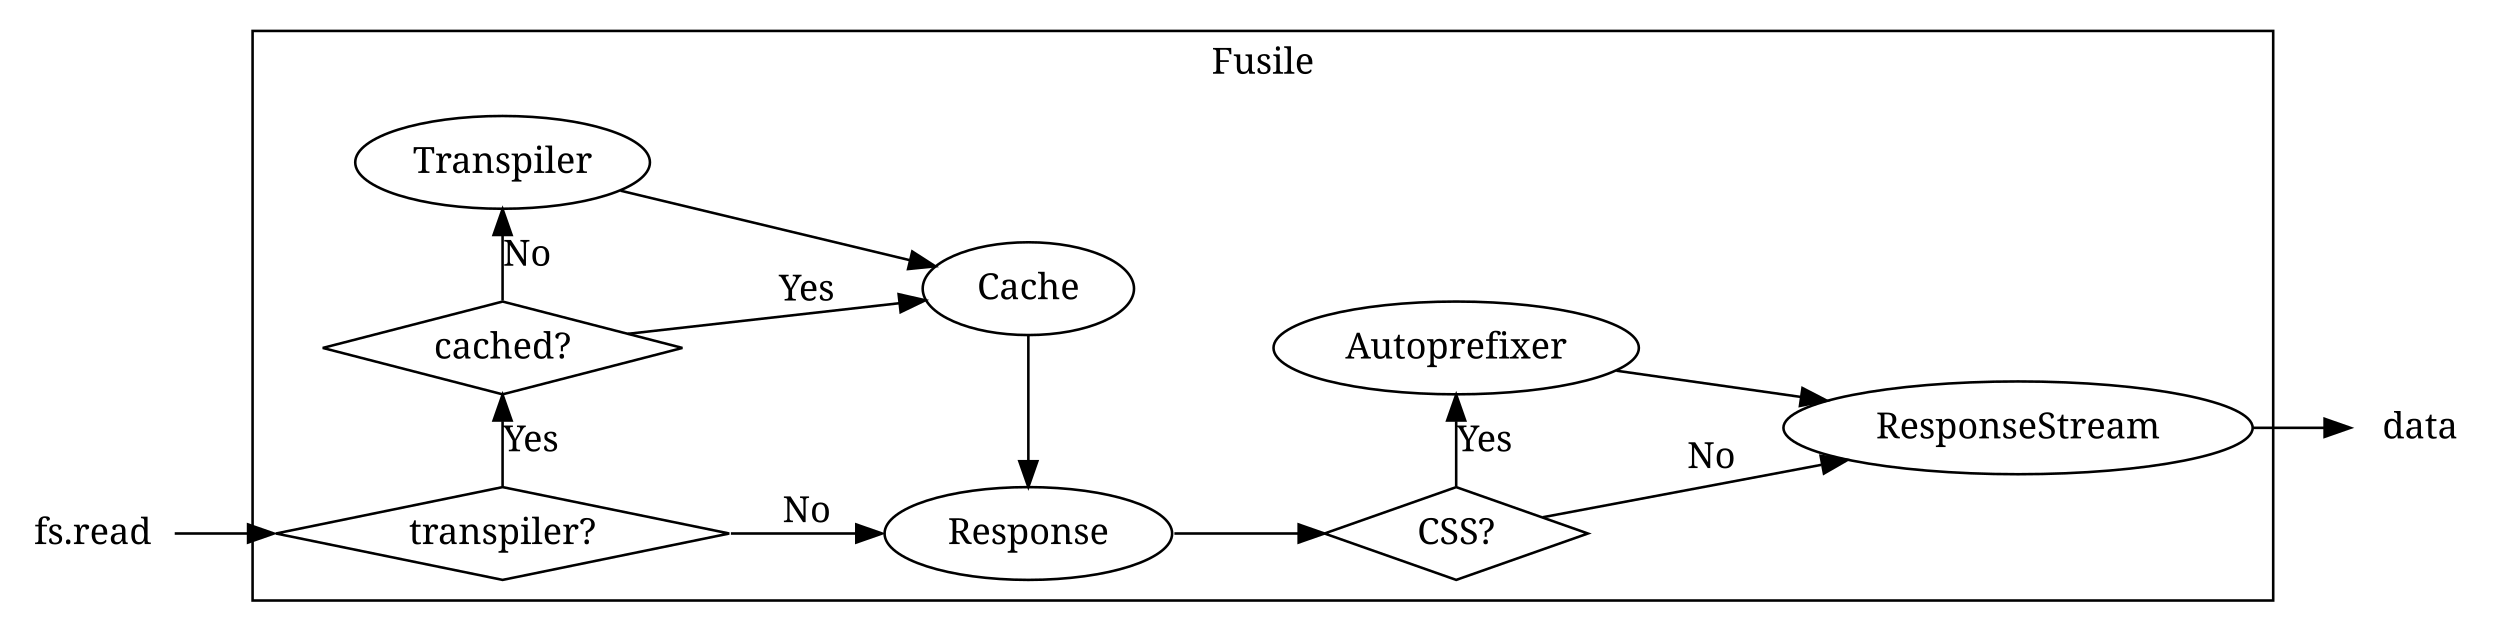
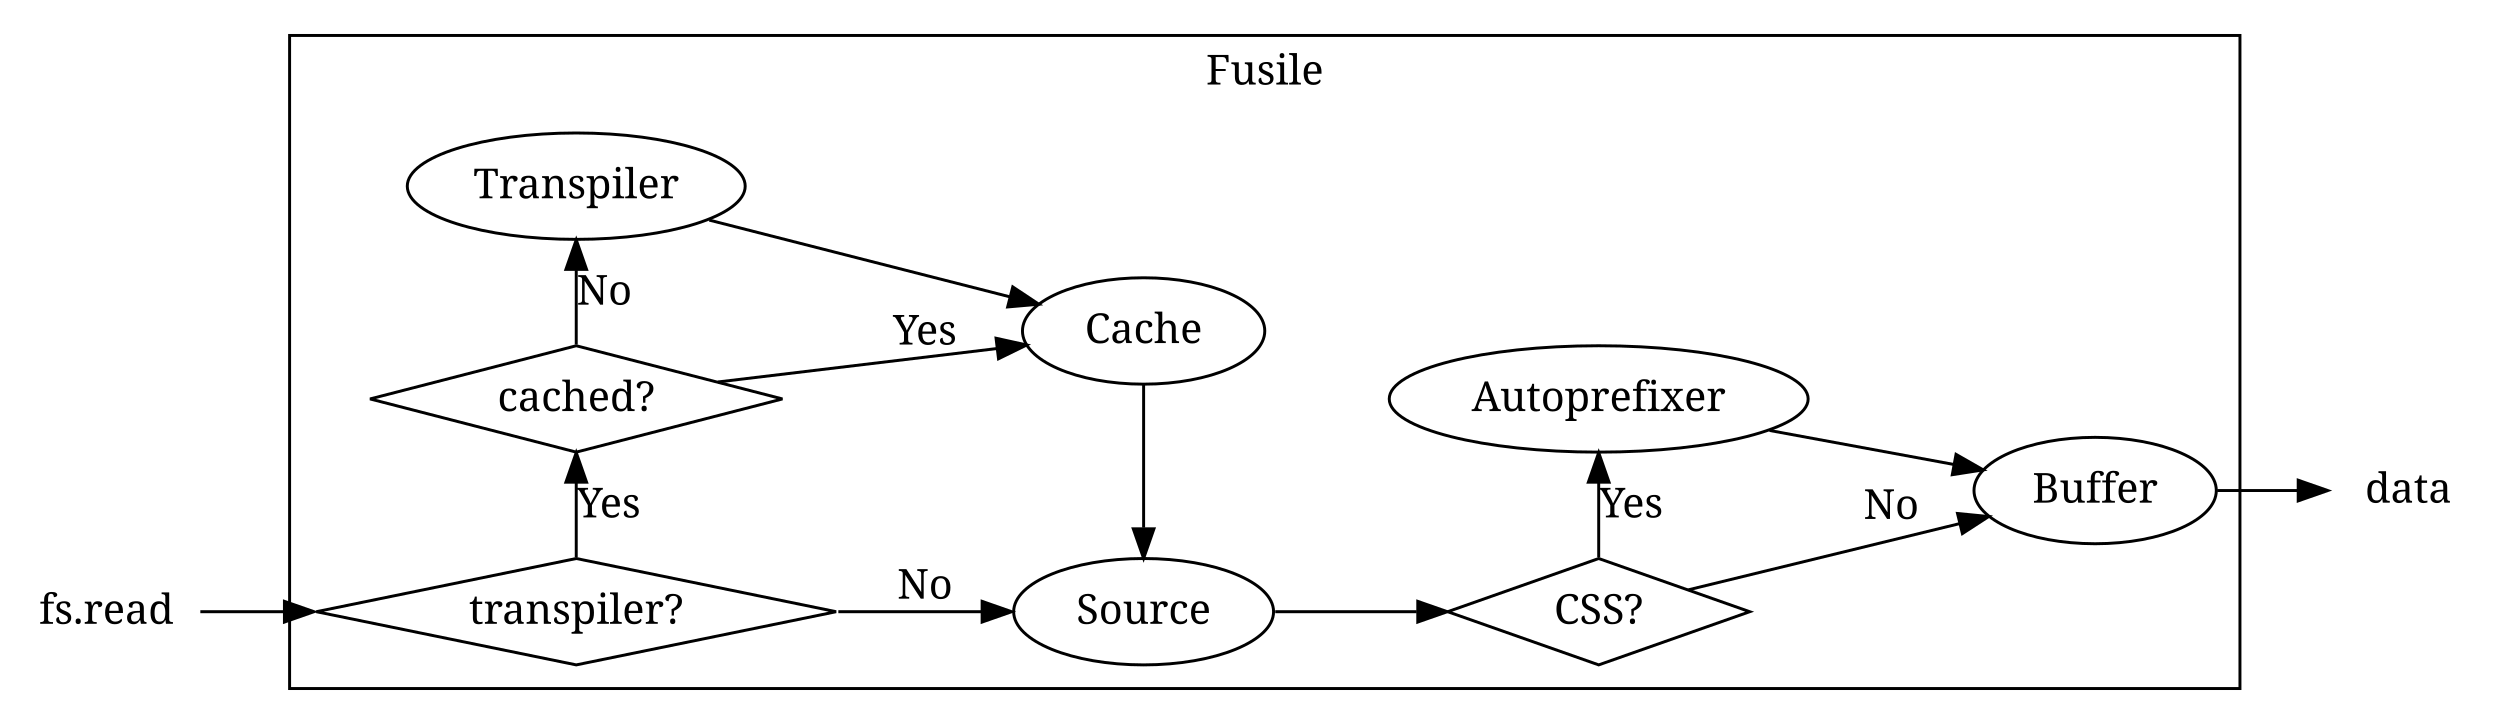
- <svg xmlns="http://www.w3.org/2000/svg" width="970pt" height="245pt" viewBox="0.00 0.00 970.00 245.00">
+ <svg xmlns="http://www.w3.org/2000/svg" width="846pt" height="245pt" viewBox="0.00 0.00 846.00 245.00">
  <g id="graph1" class="graph" transform="scale(1 1) rotate(0) translate(4 241)">
-     <polygon fill="white" stroke="white" points="-4,5 -4,-241 967,-241 967,5 -4,5" />
+     <polygon fill="white" stroke="white" points="-4,5 -4,-241 843,-241 843,5 -4,5" />
    <g id="graph2" class="cluster">
-       <polygon fill="none" stroke="black" points="94,-8 94,-229 878,-229 878,-8 94,-8" />
-       <text text-anchor="middle" x="486" y="-212.4" font-family="Times Roman,serif" font-size="14.00">Fusile</text>
+       <polygon fill="none" stroke="black" points="94,-8 94,-229 754,-229 754,-8 94,-8" />
+       <text text-anchor="middle" x="424" y="-212.4" font-family="Times Roman,serif" font-size="14.00">Fusile</text>
    </g>
    <g id="node1" class="node">
      <text text-anchor="middle" x="32" y="-29.9" font-family="Times Roman,serif" font-size="14.00">fs.read</text>
    </g>
    <g id="node4" class="node">
      <polygon fill="none" stroke="black" points="191,-52 103.056,-34 191,-16 278.944,-34 191,-52" />
      <text text-anchor="middle" x="191" y="-29.9" font-family="Times Roman,serif" font-size="14.00">transpiler?</text>
    </g>
    <g id="edge28" class="edge">
      <path fill="none" stroke="black" d="M63.794,-34C72.29,-34 81.94,-34 92.036,-34" />
      <polygon fill="black" stroke="black" points="92.254,-37.5 102.254,-34 92.254,-30.5 92.254,-37.5" />
    </g>
    <g id="node2" class="node">
-       <text text-anchor="middle" x="935" y="-70.9" font-family="Times Roman,serif" font-size="14.00">data</text>
+       <text text-anchor="middle" x="811" y="-70.9" font-family="Times Roman,serif" font-size="14.00">data</text>
    </g>
    <g id="node5" class="node">
      <polygon fill="none" stroke="black" points="191,-124 121.227,-106 191,-88 260.773,-106 191,-124" />
      <text text-anchor="middle" x="191" y="-101.9" font-family="Times Roman,serif" font-size="14.00">cached?</text>
    </g>
    <g id="edge8" class="edge">
      <path fill="none" stroke="black" d="M191,-77.573C191,-69.108 191,-60.059 191,-52.413" />
      <polygon fill="black" stroke="black" points="187.5,-77.831 191,-87.831 194.5,-77.831 187.5,-77.831" />
      <text text-anchor="middle" x="202" y="-65.9" font-family="Times Roman,serif" font-size="14.00">Yes</text>
    </g>
    <g id="node9" class="node">
-       <ellipse fill="none" stroke="black" cx="395" cy="-34" rx="55.787" ry="18" />
-       <text text-anchor="middle" x="395" y="-29.9" font-family="Times Roman,serif" font-size="14.00">Response</text>
+       <ellipse fill="none" stroke="black" cx="383" cy="-34" rx="43.973" ry="18" />
+       <text text-anchor="middle" x="383" y="-29.9" font-family="Times Roman,serif" font-size="14.00">Source</text>
    </g>
    <g id="edge6" class="edge">
-       <path fill="none" stroke="black" d="M279.587,-34C295.905,-34 312.69,-34 328.23,-34" />
-       <polygon fill="black" stroke="black" points="328.245,-37.5 338.245,-34 328.245,-30.5 328.245,-37.5" />
+       <path fill="none" stroke="black" d="M279.694,-34C296.219,-34 313.035,-34 328.168,-34" />
+       <polygon fill="black" stroke="black" points="328.351,-37.5 338.351,-34 328.351,-30.5 328.351,-37.5" />
      <text text-anchor="middle" x="309" y="-38.4" font-family="Times Roman,serif" font-size="14.00">No</text>
    </g>
    <g id="node7" class="node">
      <ellipse fill="none" stroke="black" cx="191" cy="-178" rx="57.174" ry="18" />
      <text text-anchor="middle" x="191" y="-173.9" font-family="Times Roman,serif" font-size="14.00">Transpiler</text>
    </g>
    <g id="edge10" class="edge">
      <path fill="none" stroke="black" d="M191,-149.573C191,-141.108 191,-132.059 191,-124.413" />
      <polygon fill="black" stroke="black" points="187.5,-149.831 191,-159.831 194.5,-149.831 187.5,-149.831" />
      <text text-anchor="middle" x="200.5" y="-137.9" font-family="Times Roman,serif" font-size="14.00">No</text>
    </g>
    <g id="node8" class="node">
-       <ellipse fill="none" stroke="black" cx="395" cy="-129" rx="40.998" ry="18" />
-       <text text-anchor="middle" x="395" y="-124.9" font-family="Times Roman,serif" font-size="14.00">Cache</text>
+       <ellipse fill="none" stroke="black" cx="383" cy="-129" rx="40.998" ry="18" />
+       <text text-anchor="middle" x="383" y="-124.9" font-family="Times Roman,serif" font-size="14.00">Cache</text>
    </g>
    <g id="edge12" class="edge">
-       <path fill="none" stroke="black" d="M239.604,-111.48C271.4,-115.065 312.836,-119.736 344.924,-123.354" />
-       <polygon fill="black" stroke="black" points="344.66,-126.847 354.989,-124.489 345.445,-119.891 344.66,-126.847" />
+       <path fill="none" stroke="black" d="M238.954,-111.745C267.768,-115.196 304.362,-119.58 333.456,-123.065" />
+       <polygon fill="black" stroke="black" points="333.063,-126.543 343.408,-124.257 333.896,-119.593 333.063,-126.543" />
      <text text-anchor="middle" x="309" y="-124.4" font-family="Times Roman,serif" font-size="14.00">Yes</text>
    </g>
    <g id="node6" class="node">
-       <polygon fill="none" stroke="black" points="561,-52 509.899,-34 561,-16 612.101,-34 561,-52" />
-       <text text-anchor="middle" x="561" y="-29.9" font-family="Times Roman,serif" font-size="14.00">CSS?</text>
+       <polygon fill="none" stroke="black" points="537,-52 485.899,-34 537,-16 588.101,-34 537,-52" />
+       <text text-anchor="middle" x="537" y="-29.9" font-family="Times Roman,serif" font-size="14.00">CSS?</text>
    </g>
    <g id="node10" class="node">
-       <ellipse fill="none" stroke="black" cx="561" cy="-106" rx="70.878" ry="18" />
-       <text text-anchor="middle" x="561" y="-101.9" font-family="Times Roman,serif" font-size="14.00">Autoprefixer</text>
+       <ellipse fill="none" stroke="black" cx="537" cy="-106" rx="70.878" ry="18" />
+       <text text-anchor="middle" x="537" y="-101.9" font-family="Times Roman,serif" font-size="14.00">Autoprefixer</text>
    </g>
    <g id="edge22" class="edge">
-       <path fill="none" stroke="black" d="M561,-77.573C561,-69.108 561,-60.059 561,-52.413" />
-       <polygon fill="black" stroke="black" points="557.5,-77.831 561,-87.831 564.5,-77.831 557.5,-77.831" />
-       <text text-anchor="middle" x="572" y="-65.9" font-family="Times Roman,serif" font-size="14.00">Yes</text>
+       <path fill="none" stroke="black" d="M537,-77.573C537,-69.108 537,-60.059 537,-52.413" />
+       <polygon fill="black" stroke="black" points="533.5,-77.831 537,-87.831 540.5,-77.831 533.5,-77.831" />
+       <text text-anchor="middle" x="548" y="-65.9" font-family="Times Roman,serif" font-size="14.00">Yes</text>
    </g>
    <g id="node11" class="node">
-       <ellipse fill="none" stroke="black" cx="779" cy="-75" rx="91.03" ry="18" />
-       <text text-anchor="middle" x="779" y="-70.9" font-family="Times Roman,serif" font-size="14.00">ResponseStream</text>
+       <ellipse fill="none" stroke="black" cx="705" cy="-75" rx="40.998" ry="18" />
+       <text text-anchor="middle" x="705" y="-70.9" font-family="Times Roman,serif" font-size="14.00">Buffer</text>
    </g>
    <g id="edge20" class="edge">
-       <path fill="none" stroke="black" d="M594.585,-40.316C623.297,-45.716 665.702,-53.692 702.612,-60.633" />
-       <polygon fill="black" stroke="black" points="702.387,-64.152 712.861,-62.561 703.68,-57.273 702.387,-64.152" />
-       <text text-anchor="middle" x="660" y="-59.4" font-family="Times Roman,serif" font-size="14.00">No</text>
+       <path fill="none" stroke="black" d="M567.424,-41.425C592.968,-47.659 629.857,-56.661 659.008,-63.776" />
+       <polygon fill="black" stroke="black" points="658.42,-67.235 668.965,-66.206 660.08,-60.434 658.42,-67.235" />
+       <text text-anchor="middle" x="636" y="-65.4" font-family="Times Roman,serif" font-size="14.00">No</text>
    </g>
    <g id="edge14" class="edge">
-       <path fill="none" stroke="black" d="M236.782,-167.003C270.21,-158.974 315.354,-148.131 348.864,-140.082" />
-       <polygon fill="black" stroke="black" points="349.959,-143.418 358.865,-137.68 348.324,-136.612 349.959,-143.418" />
+       <path fill="none" stroke="black" d="M236.015,-166.512C266.587,-158.71 306.876,-148.427 337.541,-140.601" />
+       <polygon fill="black" stroke="black" points="338.72,-143.913 347.544,-138.049 336.989,-137.13 338.72,-143.913" />
    </g>
    <g id="edge16" class="edge">
-       <path fill="none" stroke="black" d="M395,-110.947C395,-103.835 395,-97.333 395,-97.333 395,-97.333 395,-65.667 395,-65.667 395,-65.667 395,-64.422 395,-62.427" />
-       <polygon fill="black" stroke="black" points="398.5,-62.053 395,-52.053 391.5,-62.053 398.5,-62.053" />
+       <path fill="none" stroke="black" d="M383,-110.947C383,-103.835 383,-97.333 383,-97.333 383,-97.333 383,-65.667 383,-65.667 383,-65.667 383,-64.422 383,-62.427" />
+       <polygon fill="black" stroke="black" points="386.5,-62.053 383,-52.053 379.5,-62.053 386.5,-62.053" />
    </g>
    <g id="edge18" class="edge">
-       <path fill="none" stroke="black" d="M451.663,-34C467.15,-34 484.001,-34 499.732,-34" />
-       <polygon fill="black" stroke="black" points="499.882,-37.5 509.882,-34 499.882,-30.5 499.882,-37.5" />
+       <path fill="none" stroke="black" d="M427.543,-34C442.482,-34 459.415,-34 475.421,-34" />
+       <polygon fill="black" stroke="black" points="475.775,-37.5 485.775,-34 475.775,-30.5 475.775,-37.5" />
    </g>
    <g id="edge24" class="edge">
-       <path fill="none" stroke="black" d="M623.178,-97.158C645.422,-93.995 670.878,-90.375 694.677,-86.991" />
-       <polygon fill="black" stroke="black" points="695.354,-90.43 704.761,-85.557 694.368,-83.5 695.354,-90.43" />
+       <path fill="none" stroke="black" d="M594.816,-95.332C615.184,-91.573 637.834,-87.394 657.276,-83.806" />
+       <polygon fill="black" stroke="black" points="657.922,-87.246 667.121,-81.99 656.652,-80.362 657.922,-87.246" />
    </g>
    <g id="edge26" class="edge">
-       <path fill="none" stroke="black" d="M870.197,-75C879.855,-75 889.234,-75 897.721,-75" />
-       <polygon fill="black" stroke="black" points="897.945,-78.5 907.945,-75 897.945,-71.5 897.945,-78.5" />
+       <path fill="none" stroke="black" d="M746.286,-75C755.311,-75 764.813,-75 773.672,-75" />
+       <polygon fill="black" stroke="black" points="773.711,-78.5 783.711,-75 773.711,-71.5 773.711,-78.5" />
    </g>
  </g>
</svg>
